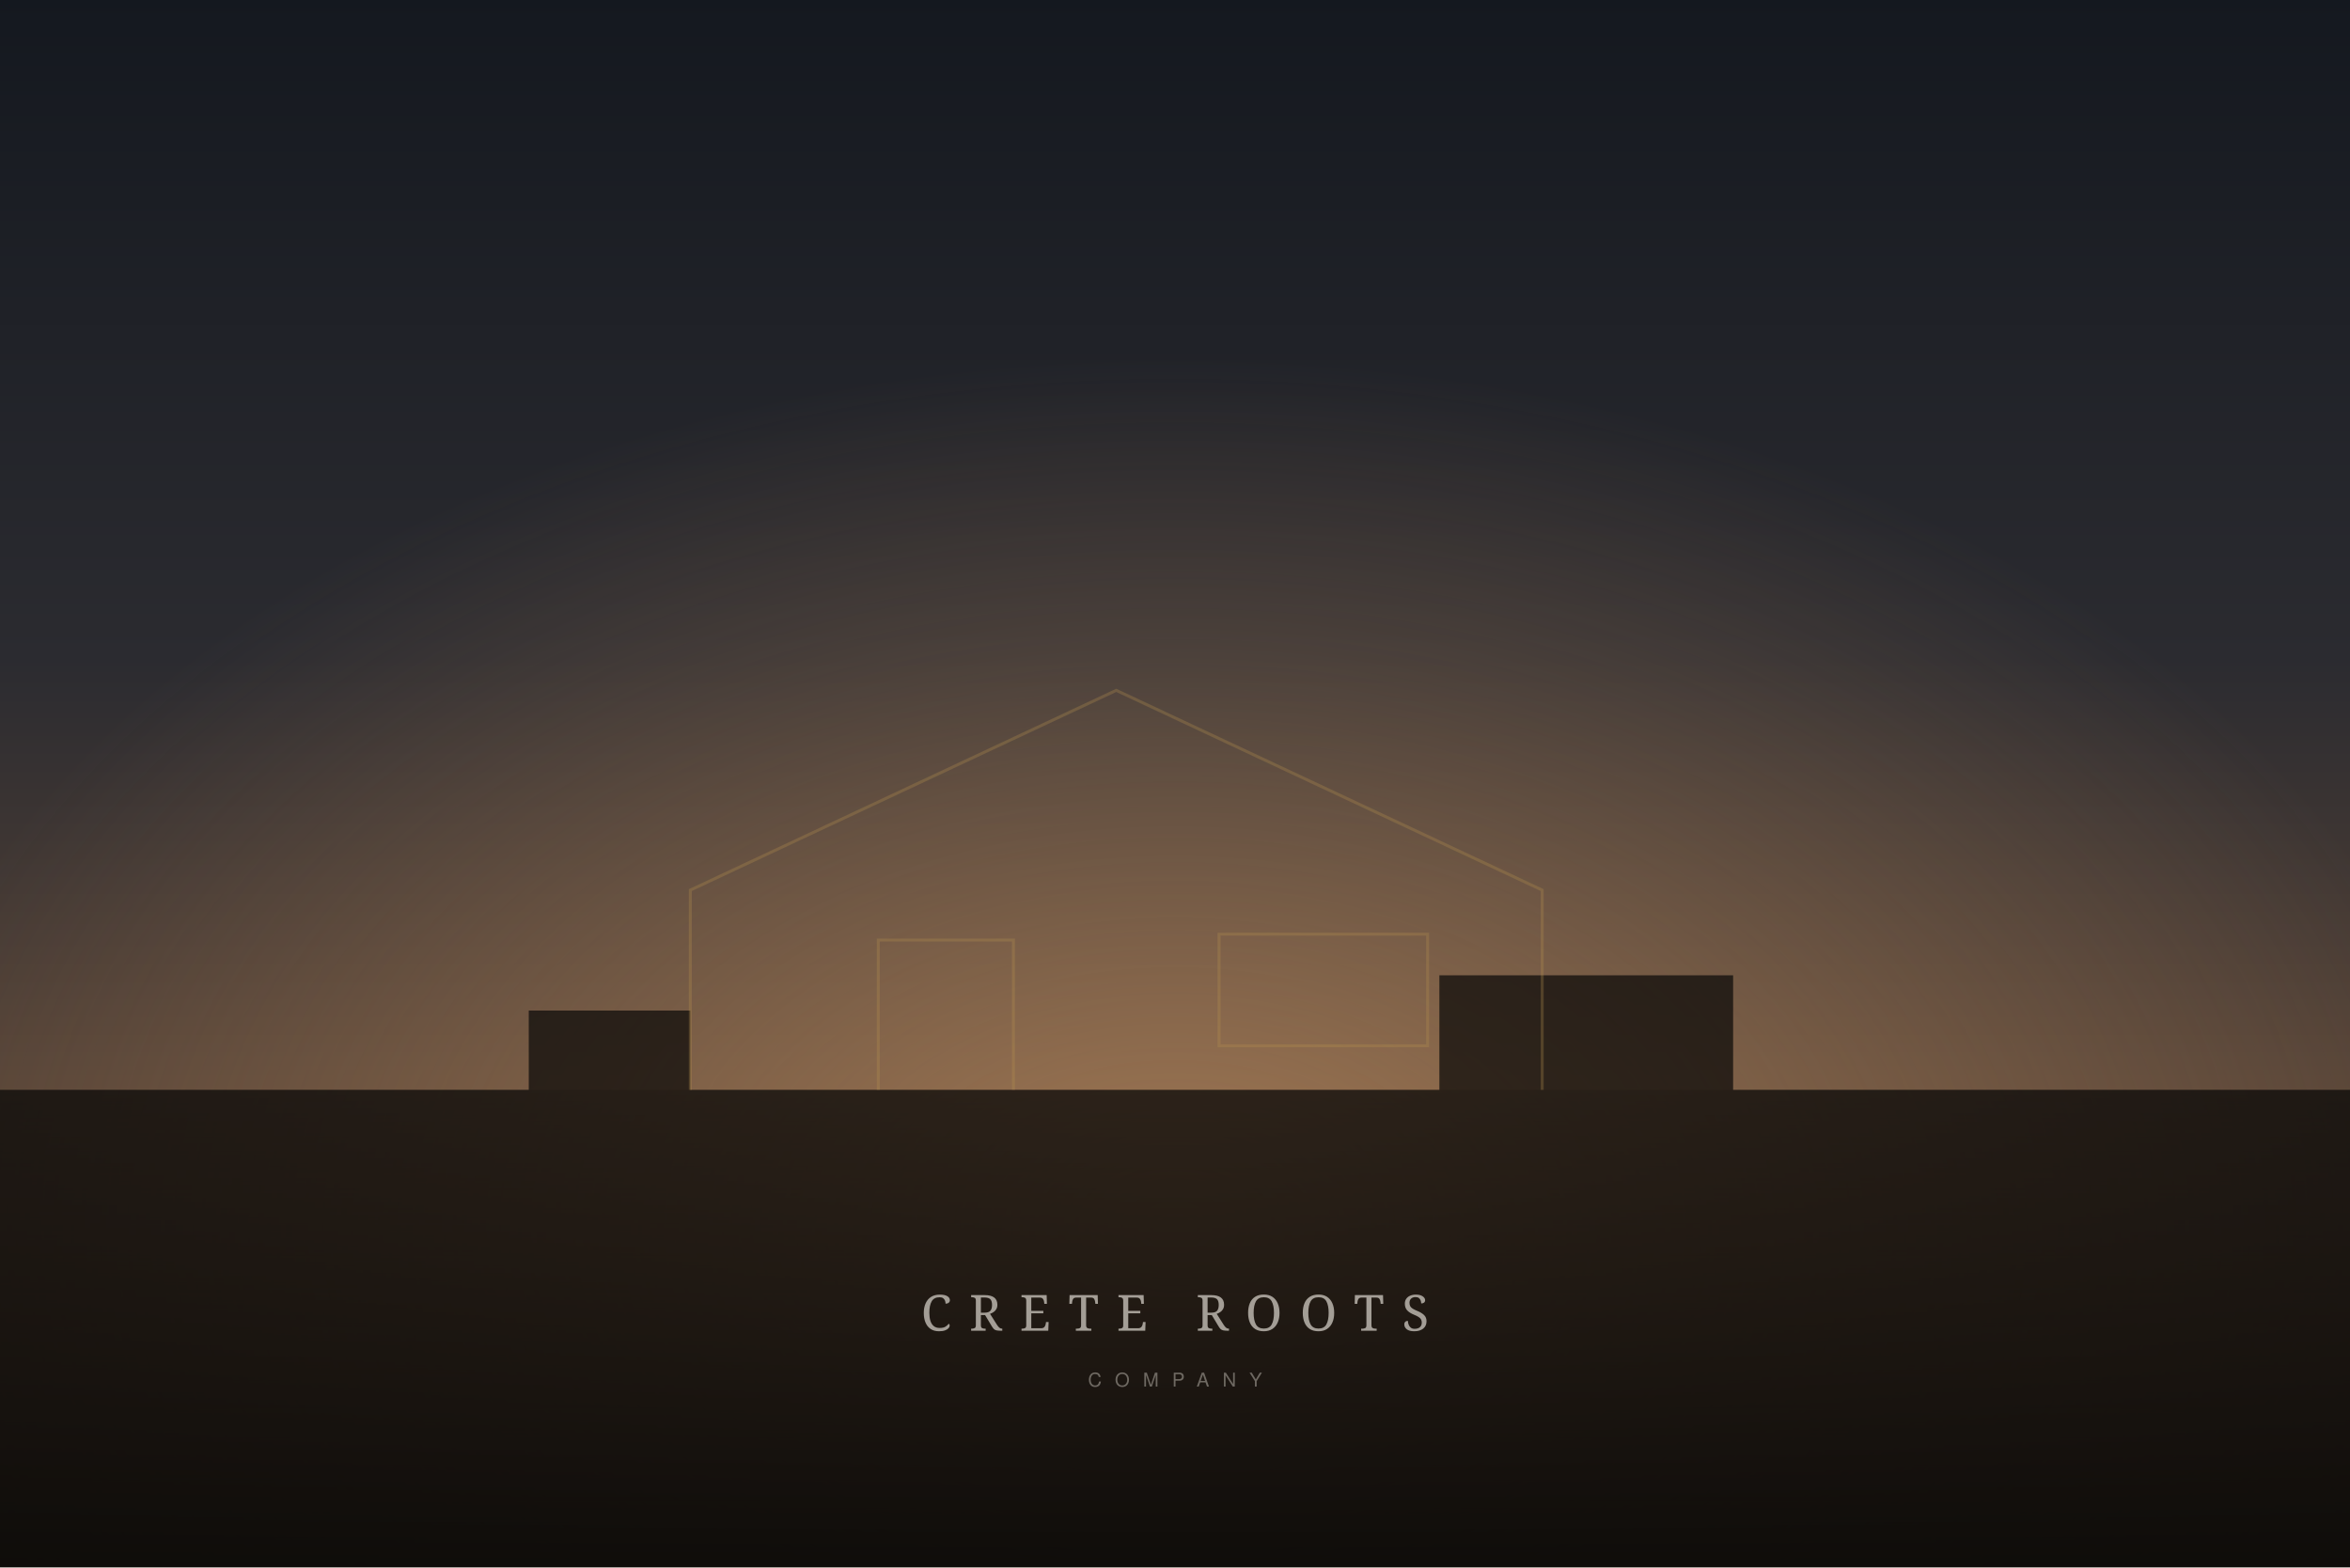
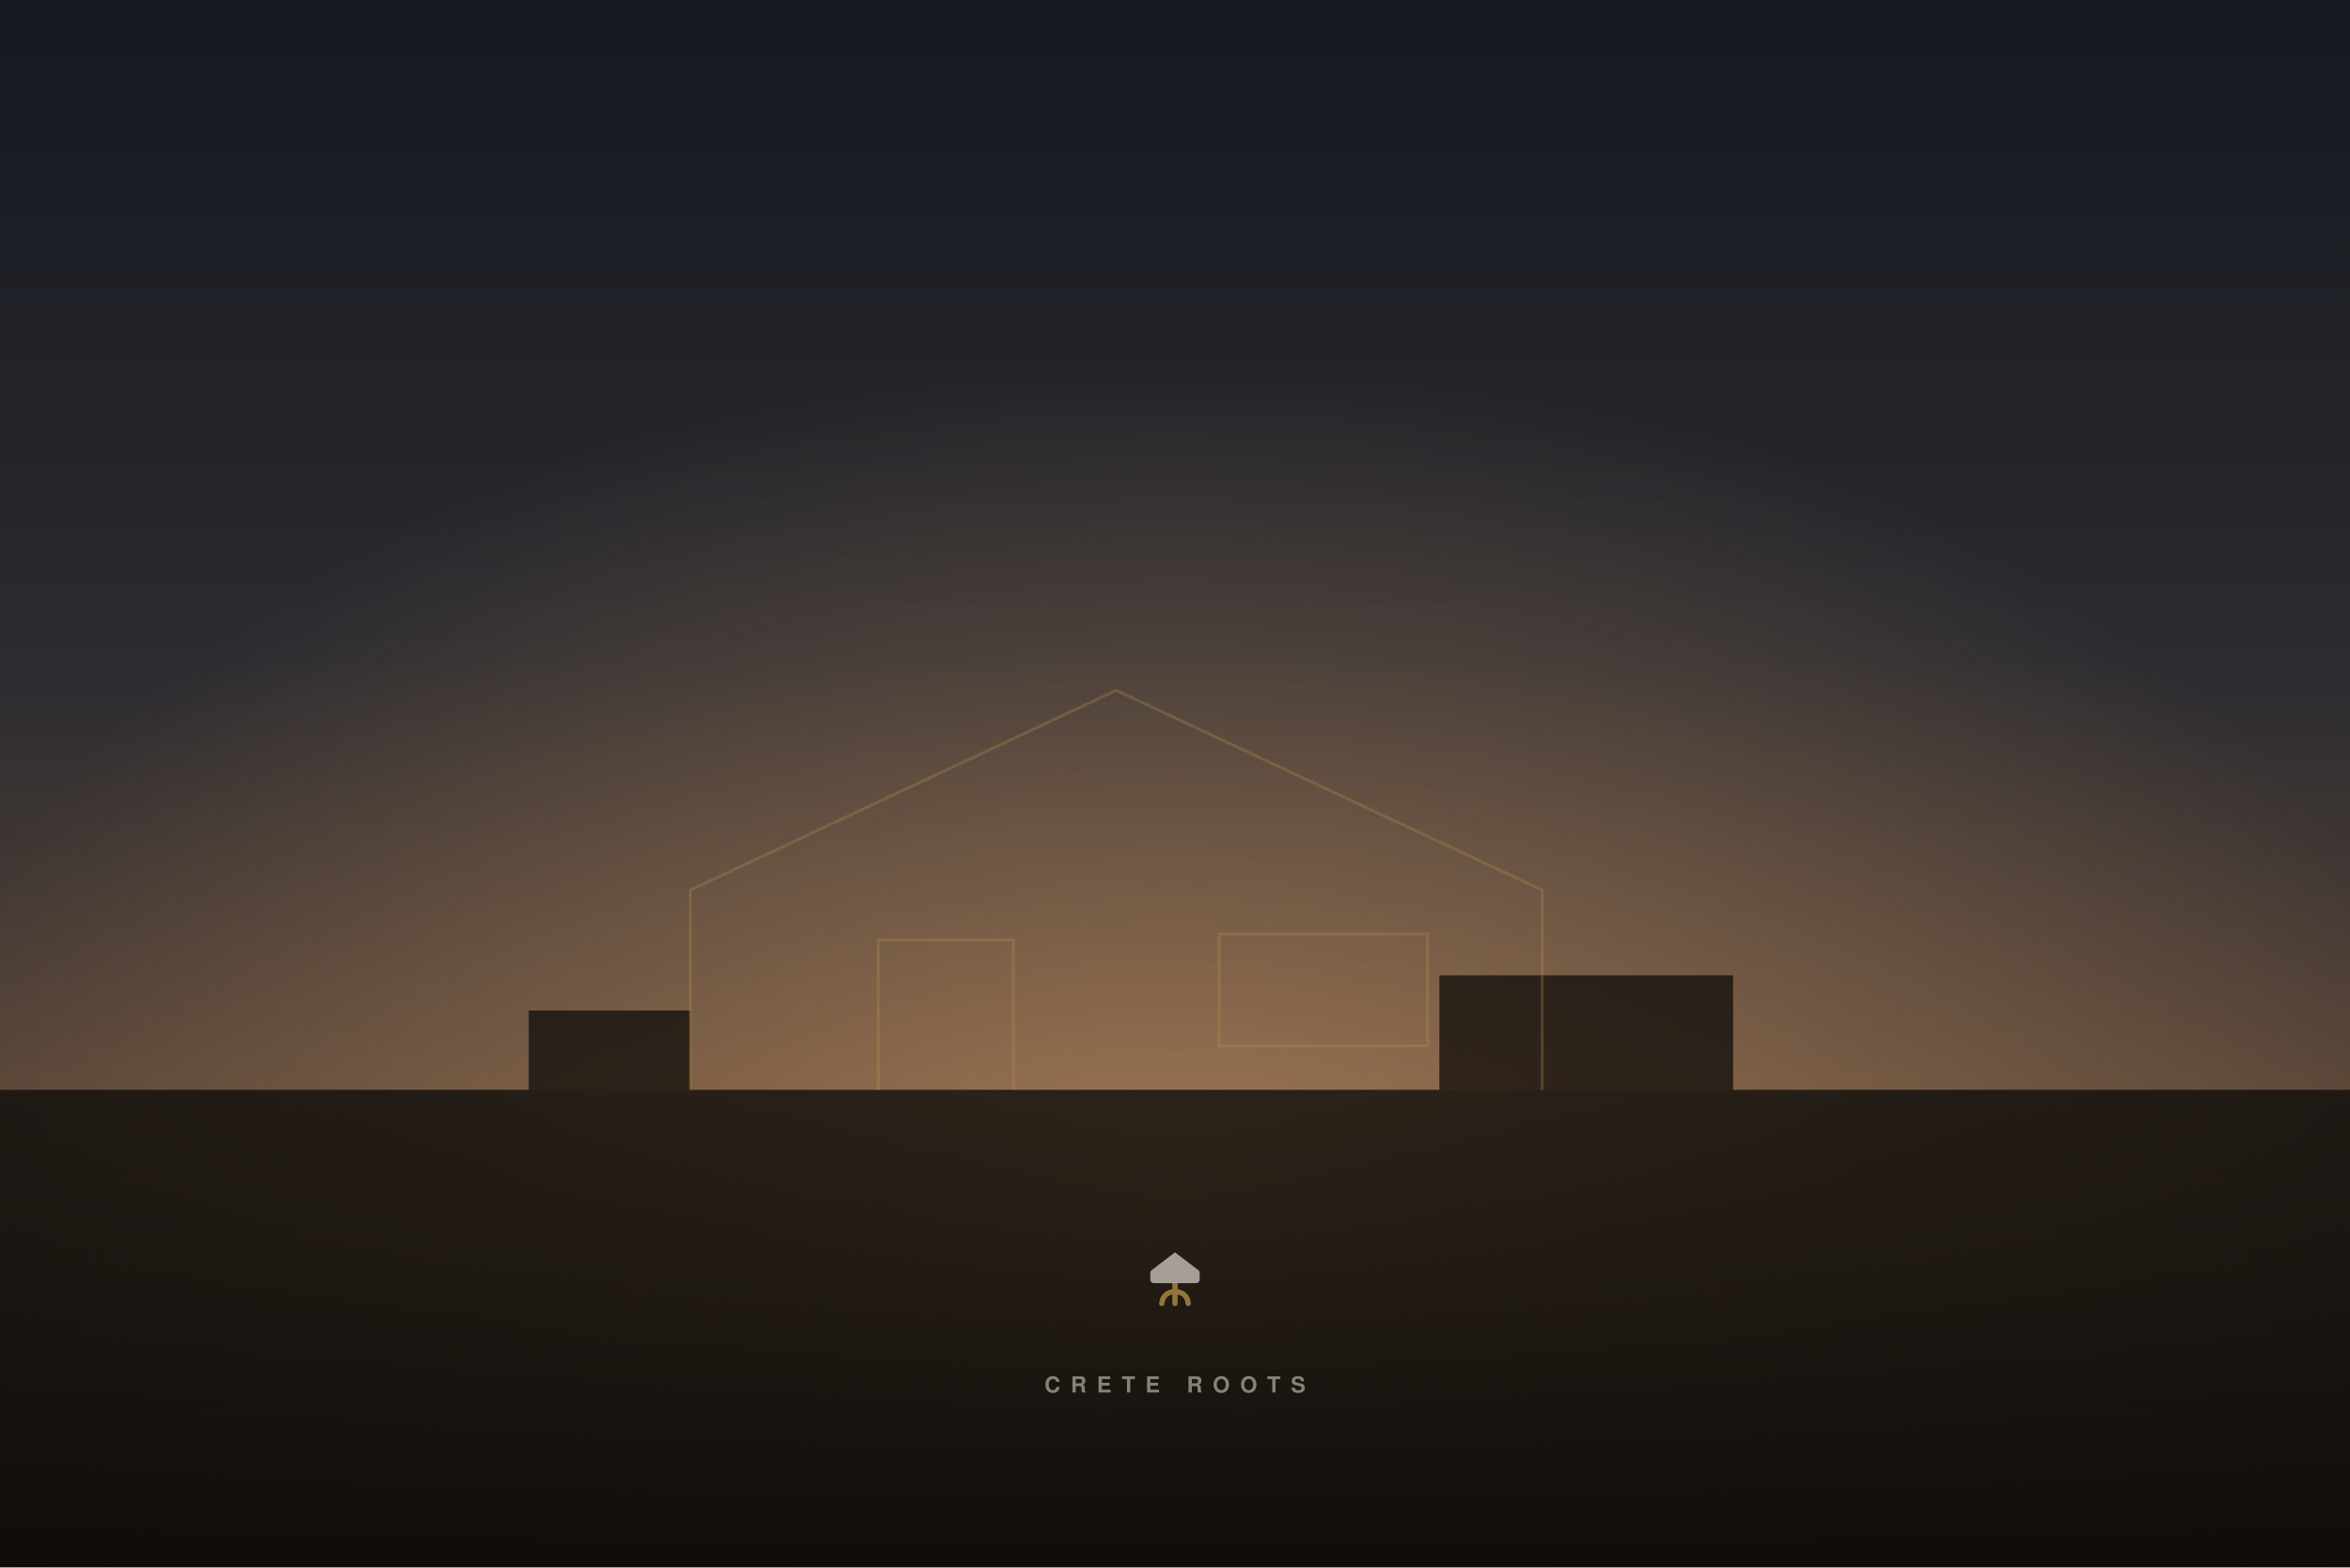
<svg xmlns="http://www.w3.org/2000/svg" viewBox="0 0 1600 1067" role="img" aria-label="Photography unavailable">
  <defs>
    <linearGradient id="sky" x1="0" y1="0" x2="0" y2="1">
      <stop offset="0%" stop-color="#14181f" />
      <stop offset="42%" stop-color="#2b2b30" />
      <stop offset="72%" stop-color="#5a4638" />
      <stop offset="100%" stop-color="#8a6544" />
    </linearGradient>
    <radialGradient id="sun" cx="0.5" cy="0.78" r="0.55">
      <stop offset="0%" stop-color="#d9a06a" stop-opacity="0.55" />
      <stop offset="100%" stop-color="#d9a06a" stop-opacity="0" />
    </radialGradient>
    <linearGradient id="ground" x1="0" y1="0" x2="0" y2="1">
      <stop offset="0%" stop-color="#0d0c0b" stop-opacity="0.15" />
      <stop offset="100%" stop-color="#0a0908" stop-opacity="0.9" />
    </linearGradient>
  </defs>
  <rect width="1600" height="1067" fill="url(#sky)" />
  <rect width="1600" height="1067" fill="url(#sun)" />
  <rect y="742" width="1600" height="325" fill="url(#ground)" />
  <g fill="#0b0a09" opacity="0.72">
    <path d="M0 742 L360 742 L360 688 L470 688 L470 742 L980 742 L980 664 L1180 664 L1180 742 L1600 742 L1600 1067 L0 1067 Z" />
  </g>
  <g stroke="#b4924f" stroke-opacity="0.3" stroke-width="2" fill="none">
    <path d="M470 742 L470 606 L760 470 L1050 606 L1050 742" />
    <path d="M598 742 L598 640 L690 640 L690 742" />
    <path d="M830 636 L972 636 L972 712 L830 712 Z" />
  </g>
-   <text x="800" y="906" text-anchor="middle" font-family="Georgia, serif" font-size="34" letter-spacing="12" fill="#f4efe6" fill-opacity="0.62">CRETE ROOTS</text>
-   <text x="800" y="944" text-anchor="middle" font-family="Helvetica, Arial, sans-serif" font-size="13" letter-spacing="9" fill="#f4efe6" fill-opacity="0.38">COMPANY</text>
+   <g transform="translate(776 846) scale(1.5)" opacity="0.62">
+     <g stroke="#d4af52" stroke-width="2.4" stroke-linecap="round" fill="none">
+       <path d="M16 18.4v9.2" />
+       <path d="M16 22.2c-3.6.2-5.6 2-6 5.4" />
+       <path d="M16 22.2c3.6.2 5.6 2 6 5.4" />
+     </g>
+     <path d="M16 4.4 26.6 12.5a1.5 1.5 0 0 1 .6 1.2v3.1a1.6 1.6 0 0 1-1.6 1.6H6.4a1.6 1.6 0 0 1-1.6-1.6v-3.1c0-.47.22-.92.6-1.2L16 4.4Z" fill="#f4efe6" />
+   </g>
+   <text x="800" y="948" text-anchor="middle" font-family="Helvetica, Arial, sans-serif" font-size="15" font-weight="700" letter-spacing="7" fill="#f4efe6" fill-opacity="0.5">CRETE ROOTS</text>
</svg>
